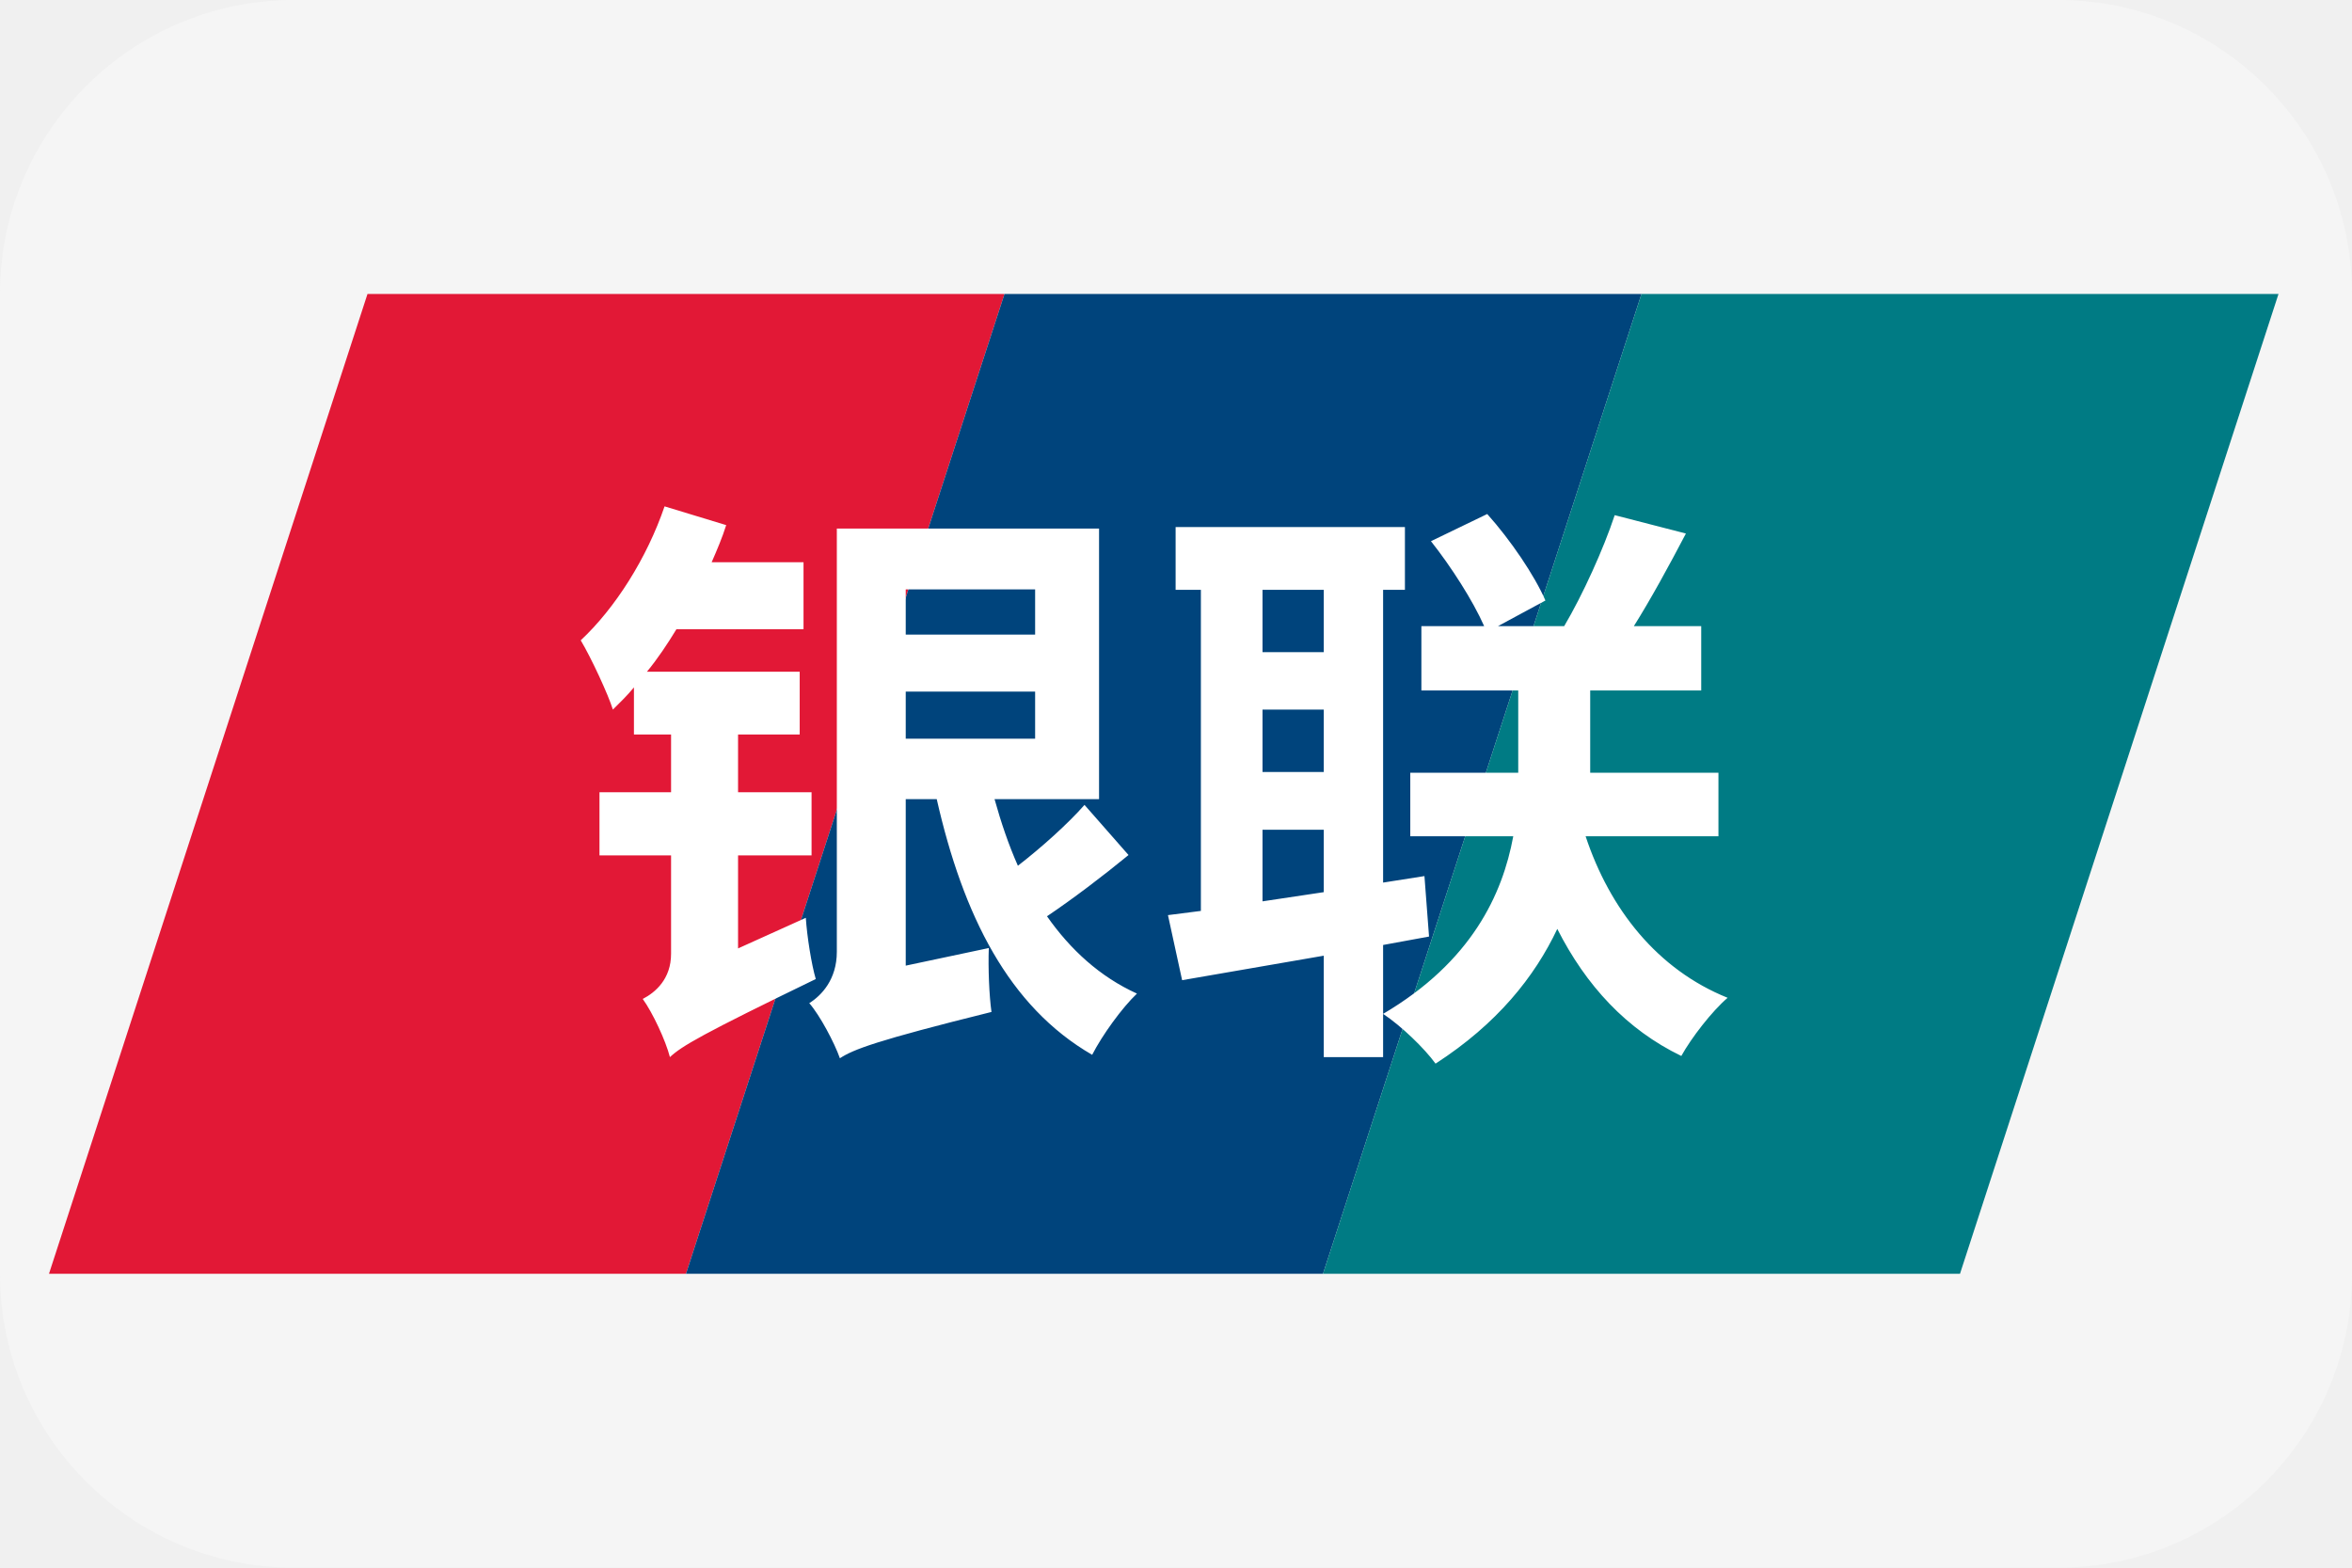
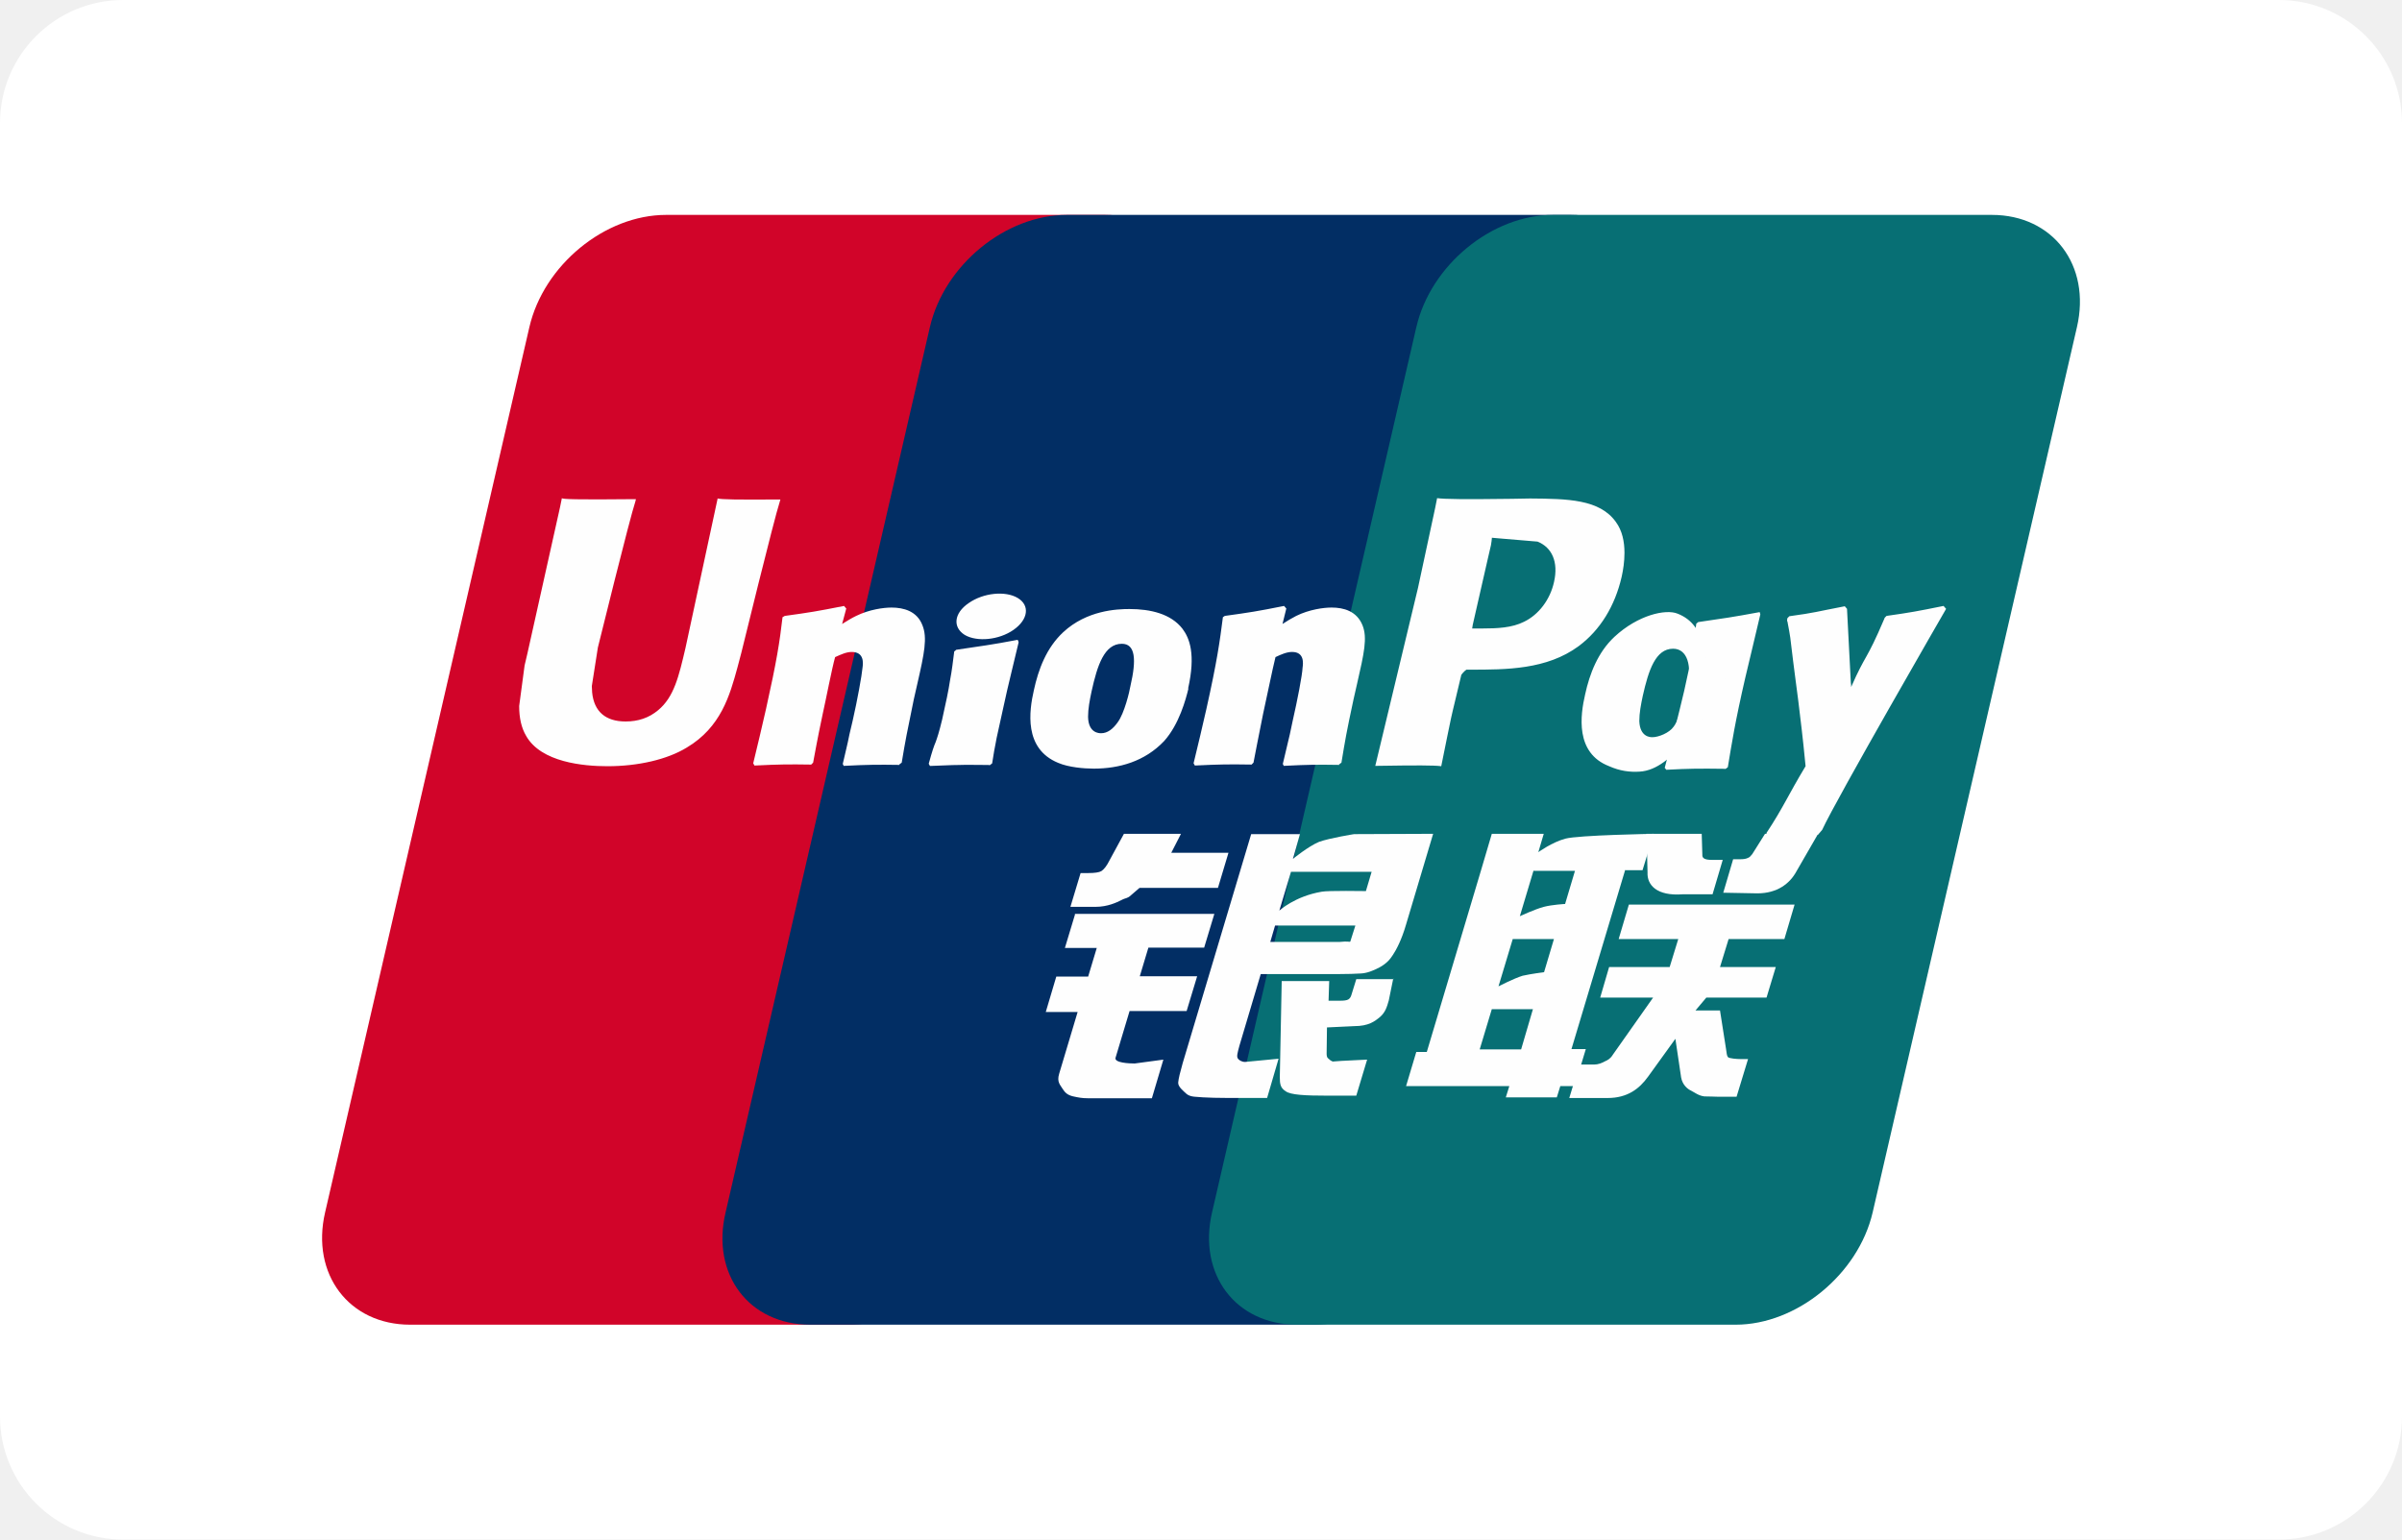
- <svg xmlns="http://www.w3.org/2000/svg" width="96" height="64" viewBox="0 0 96 64">
-   <rect width="96" height="64" rx="12" fill="#f5f5f5" />
-   <path d="M15 12h26L28 52H2Z" fill="#e21836" />
-   <path d="M41 12h26L54 52H28Z" fill="#00447c" />
-   <path d="M67 12h26L80 52H54Z" fill="#007b84" />
-   <text x="47" y="41" text-anchor="middle" font-family="sans-serif" font-weight="bold" font-size="24" fill="white">银联</text>
+ <svg xmlns="http://www.w3.org/2000/svg" width="780" height="500" enable-background="new 0 0 780 500" version="1.1" viewBox="0 0 780 500" xml:space="preserve">
+   <path d="M40,0h700c22.092,0,40,17.909,40,40v420c0,22.092-17.908,40-40,40H40c-22.091,0-40-17.908-40-40V40   C0,17.909,17.909,0,40,0z" fill="#fff" />
+   <path d="m216.4 69.791h142.39c19.87 0 32.287 16.406 27.63 36.47l-66.333 287.48c-4.656 20.063-24.629 36.47-44.498 36.47h-142.39c-19.87 0-32.287-16.406-27.63-36.47l66.331-287.48c4.657-20.168 24.526-36.47 44.395-36.47h0.104z" fill="#D10429" />
+   <path d="m346.34 69.791h163.82c19.868 0 10.865 16.406 6.209 36.47l-66.334 287.48c-4.657 20.063-3.208 36.47-23.077 36.47h-163.81c-19.972 0-32.287-16.406-27.527-36.47l66.334-287.48c4.656-20.168 24.524-36.47 44.498-36.47h-0.104z" fill="#022E64" />
+   <path d="m504.41 69.791h142.4c19.869 0 32.287 16.406 27.629 36.47l-66.332 287.48c-4.658 20.063-24.631 36.47-44.499 36.47h-142.39c-19.973 0-32.287-16.406-27.63-36.47l66.333-287.48c4.656-20.168 24.525-36.47 44.394-36.47h0.104z" fill="#076F74" />
+   <path d="m480.5 340.81h13.453l3.829-13.063h-13.351l-3.931 13.063zm10.762-35.95l-4.657 15.467s5.071-2.613 7.865-3.449c2.794-0.627 6.933-1.15 6.933-1.15l3.208-10.763h-13.451l0.102-0.105zm6.726-22.153l-4.449 14.839s4.967-2.3 7.761-3.029c2.794-0.732 6.933-0.941 6.933-0.941l3.208-10.764h-13.349l-0.104-0.105zm29.701 0l-17.386 57.997h4.657l-3.622 12.018h-4.657l-1.138 3.657h-16.559l1.14-3.657h-33.529l3.311-11.076h3.415l17.594-58.938 3.518-11.913h16.868l-1.76 5.956s4.449-3.239 8.797-4.39c4.243-1.148 28.665-1.566 28.665-1.566l-3.622 11.809h-5.795l0.103 0.103z" fill="#FEFEFE" />
+   <path d="m534.59 270.79h18.006l0.207 6.792c-0.103 1.149 0.828 1.672 3.001 1.672h3.622l-3.311 11.183h-9.729c-8.382 0.627-11.59-3.03-11.383-7.106l-0.311-12.437-0.102-0.104zm2.216 53.2h-17.178l2.896-9.927h19.662l2.794-9.092h-19.351l3.311-11.182h53.812l-3.312 11.182h-18.109l-2.794 9.092h18.109l-3.002 9.927h-19.558l-3.518 4.18h7.968l1.966 12.54c0.207 1.254 0.207 2.09 0.62 2.613 0.415 0.418 2.795 0.627 4.14 0.627h2.38l-3.725 12.227h-6.106c-0.93 0-2.38-0.104-4.346-0.104-1.863-0.21-3.104-1.255-4.346-1.882-1.139-0.522-2.794-1.881-3.208-4.284l-1.863-12.54-8.899 12.331c-2.795 3.866-6.622 6.897-13.143 6.897h-12.418l3.311-10.869h4.761c1.346 0 2.588-0.521 3.52-1.045 0.931-0.418 1.758-0.836 2.586-2.193l13.04-18.498zm-187.9-27.2h45.429l-3.312 10.973h-18.109l-2.793 9.299h18.627l-3.415 11.287h-18.524l-4.553 15.152c-0.517 1.672 4.45 1.881 6.209 1.881l9.313-1.254-3.726 12.54h-20.904c-1.654 0-2.896-0.209-4.76-0.627-1.76-0.418-2.587-1.254-3.311-2.403-0.726-1.254-1.968-2.195-1.14-4.912l6.002-20.063h-10.348l3.415-11.495h10.348l2.794-9.3h-10.347l3.312-10.974-0.207-0.104zm31.387-19.835h18.627l-3.415 11.39h-25.457l-2.794 2.404c-1.242 1.15-1.552 0.732-3.105 1.568-1.447 0.73-4.449 2.193-8.382 2.193h-8.175l3.311-10.972h2.484c2.07 0 3.52-0.21 4.243-0.627 0.828-0.522 1.76-1.672 2.69-3.554l4.656-8.568h18.525l-3.208 6.27v-0.104zm35.107 18.81s5.07-4.701 13.764-6.164c1.966-0.418 14.384-0.211 14.384-0.211l1.863-6.27h-26.182l-3.83 12.75 1e-3 -0.105zm24.629 4.807h-25.975l-1.552 5.329h22.56c2.69-0.313 3.208 0.104 3.415-0.104l1.655-5.225h-0.103zm-33.735-29.678h15.833l-2.276 8.047s4.967-4.075 8.485-5.539c3.519-1.254 11.383-2.508 11.383-2.508l25.664-0.104-8.796 29.469c-1.449 5.016-3.208 8.256-4.243 9.823-0.93 1.463-2.07 2.821-4.346 4.075-2.173 1.15-4.141 1.881-6.002 1.986-1.656 0.104-4.347 0.209-7.865 0.209h-24.732l-6.934 23.303c-0.62 2.299-0.931 3.447-0.517 4.074 0.31 0.523 1.241 1.15 2.38 1.15l10.865-1.045-3.726 12.749h-12.21c-3.933 0-6.727-0.104-8.693-0.21-1.862-0.208-3.83 0-5.175-1.044-1.138-1.045-2.896-2.403-2.794-3.763 0.104-1.254 0.621-3.344 1.45-6.27l22.249-74.402z" fill="#FEFEFE" />
+   <path d="m452.43 317.79l-1.449 7.105c-0.619 2.194-1.138 3.867-2.794 5.33-1.759 1.463-3.725 3.03-8.484 3.03l-8.796 0.418-0.104 7.942c-0.103 2.193 0.519 1.984 0.828 2.402 0.414 0.418 0.724 0.523 1.138 0.732l2.794-0.21 8.384-0.417-3.52 11.704h-9.624c-6.726 0-11.797-0.21-13.35-1.463-1.655-1.046-1.862-2.3-1.862-4.599l0.62-31.141h15.42l-0.207 6.374h3.725c1.242 0 2.175-0.104 2.691-0.418s0.828-0.836 1.035-1.567l1.552-5.016h12.108l-0.105-0.206zm-219.37-156c-0.517 2.508-10.451 48.592-10.451 48.592-2.174 9.3-3.726 15.989-8.9 20.273-3.001 2.508-6.52 3.657-10.555 3.657-6.52 0-10.245-3.239-10.866-9.404l-0.104-2.09s1.966-12.436 1.966-12.54c0 0 10.349-42.009 12.212-47.548 0.103-0.313 0.103-0.522 0.103-0.627-20.18 0.21-23.801 0-24.008-0.313-0.104 0.418-0.621 3.03-0.621 3.03l-10.556 47.34-0.932 3.97-1.758 13.168c0 3.866 0.724 7.105 2.277 9.718 4.863 8.569 18.627 9.823 26.388 9.823 10.038 0 19.455-2.195 25.767-6.061 11.073-6.584 13.97-16.929 16.454-26.02l1.242-4.703s10.659-43.576 12.522-49.219c0.103-0.314 0.103-0.523 0.207-0.627-14.695 0.104-18.938 0-20.387-0.314v-0.105zm59.03 86.623c-7.141-0.105-9.728-0.105-18.11 0.313l-0.311-0.627c0.724-3.24 1.552-6.374 2.173-9.614l1.035-4.389c1.552-6.792 3.001-14.839 3.208-17.242 0.207-1.463 0.62-5.12-3.519-5.12-1.759 0-3.518 0.835-5.38 1.671-1.036 3.658-3.002 13.899-4.037 18.497-2.07 9.823-2.173 10.972-3.104 15.78l-0.621 0.626c-7.347-0.104-9.934-0.104-18.42 0.314l-0.414-0.732c1.449-5.852 2.794-11.704 4.14-17.556 3.518-15.78 4.45-21.84 5.38-29.887l0.725-0.418c8.279-1.149 10.245-1.463 19.248-3.239l0.724 0.836-1.345 5.016c1.552-0.94 3.001-1.881 4.553-2.613 4.243-2.09 8.9-2.717 11.487-2.717 3.932 0 8.279 1.15 10.038 5.748 1.656 4.075 0.62 9.091-1.656 19.019l-1.138 5.016c-2.277 11.077-2.69 13.062-3.933 20.586l-0.827 0.627 0.104 0.105zm29.057 0.027c-4.346 0-7.14-0.104-9.83 0-2.691 0-5.278 0.21-9.314 0.314l-0.207-0.314-0.207-0.418c1.138-4.18 1.656-5.643 2.277-7.106 0.517-1.463 1.034-2.926 2.07-7.21 1.241-5.539 2.069-9.405 2.586-12.854 0.621-3.24 0.932-6.06 1.346-9.3l0.31-0.209 0.31-0.313c4.347-0.627 7.038-1.045 9.832-1.463s5.691-0.94 10.141-1.776l0.207 0.418 0.103 0.418-2.482 10.345c-0.828 3.449-1.656 6.897-2.38 10.346-1.554 7.315-2.277 10.032-2.587 12.017-0.414 1.881-0.519 2.822-1.14 6.584l-0.414 0.313-0.414 0.314-0.207-0.106zm45.942-25.675c-0.31 1.881-1.966 8.883-4.139 11.809-1.553 2.194-3.312 3.553-5.382 3.553-0.62 0-4.14 0-4.242-5.33 0-2.612 0.517-5.33 1.138-8.255 1.863-8.465 4.14-15.466 9.831-15.466 4.45 0 4.76 5.225 2.794 13.689zm18.73 0.836c2.483-11.077 0.518-16.302-1.862-19.437-3.726-4.807-10.348-6.374-17.178-6.374-4.141 0-13.867 0.418-21.525 7.524-5.484 5.12-8.071 12.122-9.52 18.81-1.554 6.792-3.312 19.019 7.864 23.617 3.414 1.463 8.382 1.88 11.59 1.88 8.176 0 16.558-2.298 22.87-8.986 4.863-5.434 7.036-13.585 7.864-17.034h-0.103zm174.43 26.08c-8.693-0.104-11.176-0.104-19.146 0.314l-0.517-0.627c2.173-8.256 4.346-16.616 6.312-24.976 2.483-10.868 3.104-15.466 3.933-21.84l0.62-0.522c8.59-1.254 10.97-1.567 19.973-3.239l0.207 0.731c-1.656 6.897-3.208 13.69-4.864 20.482-3.311 14.317-4.45 21.632-5.69 29.156l-0.828 0.627v-0.106z" fill="#FEFEFE" />
+   <path d="m547.75 224.16c-0.414 1.776-2.07 8.882-4.243 11.808-1.449 2.09-4.967 3.449-6.933 3.449-0.621 0-4.036 0-4.243-5.225 0-2.613 0.517-5.33 1.138-8.256 1.863-8.255 4.141-15.257 9.831-15.257 4.45 0 6.416 5.12 4.45 13.585v-0.104zm17.075 0.836c2.482-11.077-7.658-0.94-9.21-4.598-2.484-5.748-0.933-17.243-10.866-21.109-3.829-1.568-12.832 0.418-20.49 7.524-5.381 5.016-8.072 12.017-9.52 18.705-1.554 6.688-3.312 19.02 7.76 23.304 3.52 1.567 6.727 1.985 9.935 1.776 11.178-0.627 19.662-17.661 25.976-24.349 4.861-5.329 5.69 1.986 6.415-1.253zm-129.94 23.413c-7.14-0.105-9.624-0.105-18.006 0.313l-0.311-0.627c0.725-3.24 1.553-6.374 2.276-9.614l0.931-4.389c1.554-6.792 3.105-14.839 3.208-17.242 0.207-1.463 0.621-5.12-3.415-5.12-1.759 0-3.62 0.835-5.38 1.671-0.932 3.658-3.002 13.899-4.037 18.497-1.966 9.823-2.173 10.972-3.104 15.78l-0.621 0.626c-7.347-0.104-9.934-0.104-18.42 0.314l-0.414-0.732c1.449-5.852 2.794-11.704 4.14-17.556 3.519-15.78 4.347-21.84 5.38-29.887l0.621-0.418c8.28-1.149 10.35-1.463 19.248-3.239l0.726 0.836-1.242 5.016c1.449-0.94 3.001-1.881 4.45-2.613 4.243-2.09 8.899-2.717 11.485-2.717 3.934 0 8.177 1.15 10.038 5.748 1.656 4.075 0.519 9.091-1.759 19.019l-1.138 5.016c-2.38 11.077-2.69 13.062-3.934 20.586l-0.826 0.627 0.104 0.105zm62.001-86.519l-6.002 0.105c-15.523 0.209-21.732 0.104-24.215-0.209-0.207 1.15-0.621 3.135-0.621 3.135s-5.588 25.916-5.588 26.02c0 0-13.246 55.176-13.867 57.788 13.556-0.209 19.041-0.209 21.421 0.105 0.519-2.613 3.622-17.974 3.726-17.974 0 0 2.69-11.286 2.795-11.704 0 0 0.826-1.15 1.654-1.672h1.242c11.694 0 24.836 0 35.186-7.628 7.036-5.225 11.797-13.063 13.97-22.468 0.517-2.299 0.931-5.016 0.931-7.837 0-3.658-0.724-7.21-2.794-10.032-5.279-7.42-15.731-7.524-27.838-7.629zm7.761 27.066c-1.241 5.747-4.967 10.659-9.727 12.958-3.933 1.985-8.693 2.194-13.66 2.194h-3.208l0.207-1.254s5.899-25.916 5.899-25.811l0.206-1.359 0.104-1.045 2.38 0.21s12.211 1.044 12.418 1.044c4.759 1.881 6.83 6.688 5.381 13.063zm127.21 8.666l-0.723-0.836c-8.797 1.776-10.453 2.09-18.525 3.24l-0.619 0.626c0 0.105-0.104 0.21-0.104 0.418v-0.104c-6.002 14.107-5.9 11.077-10.762 22.154 0-0.523 0-0.836-0.105-1.359l-1.242-24.035-0.723-0.836c-9.314 1.777-9.521 2.09-18.007 3.24l-0.621 0.627c-0.104 0.313-0.104 0.627-0.104 0.94l0.104 0.105c1.035 5.538 0.828 4.284 1.863 12.958 0.517 4.284 1.138 8.569 1.655 12.749 0.828 7.106 1.346 10.554 2.381 21.318-5.797 9.613-7.142 13.271-12.729 21.734l0.31 0.836c8.384-0.312 10.246-0.312 16.455-0.312l1.346-1.568c4.656-10.135 40.256-71.79 40.256-71.79l-0.106-0.105zm-302.72 6.922c4.76-3.344 5.38-7.942 1.345-10.345-4.036-2.404-11.176-1.672-15.937 1.672-4.76 3.24-5.277 7.837-1.241 10.345 3.932 2.3 11.072 1.672 15.833-1.672z" fill="#FEFEFE" />
+   <path d="m590.33 270.9l-6.935 12.019c-2.173 4.075-6.312 7.21-12.728 7.21l-11.073-0.209 3.208-10.868h2.173c1.138 0 1.966-0.104 2.587-0.418 0.621-0.209 0.933-0.627 1.449-1.254l4.14-6.583h17.282l-0.103 0.103z" fill="#FEFEFE" />
</svg>
